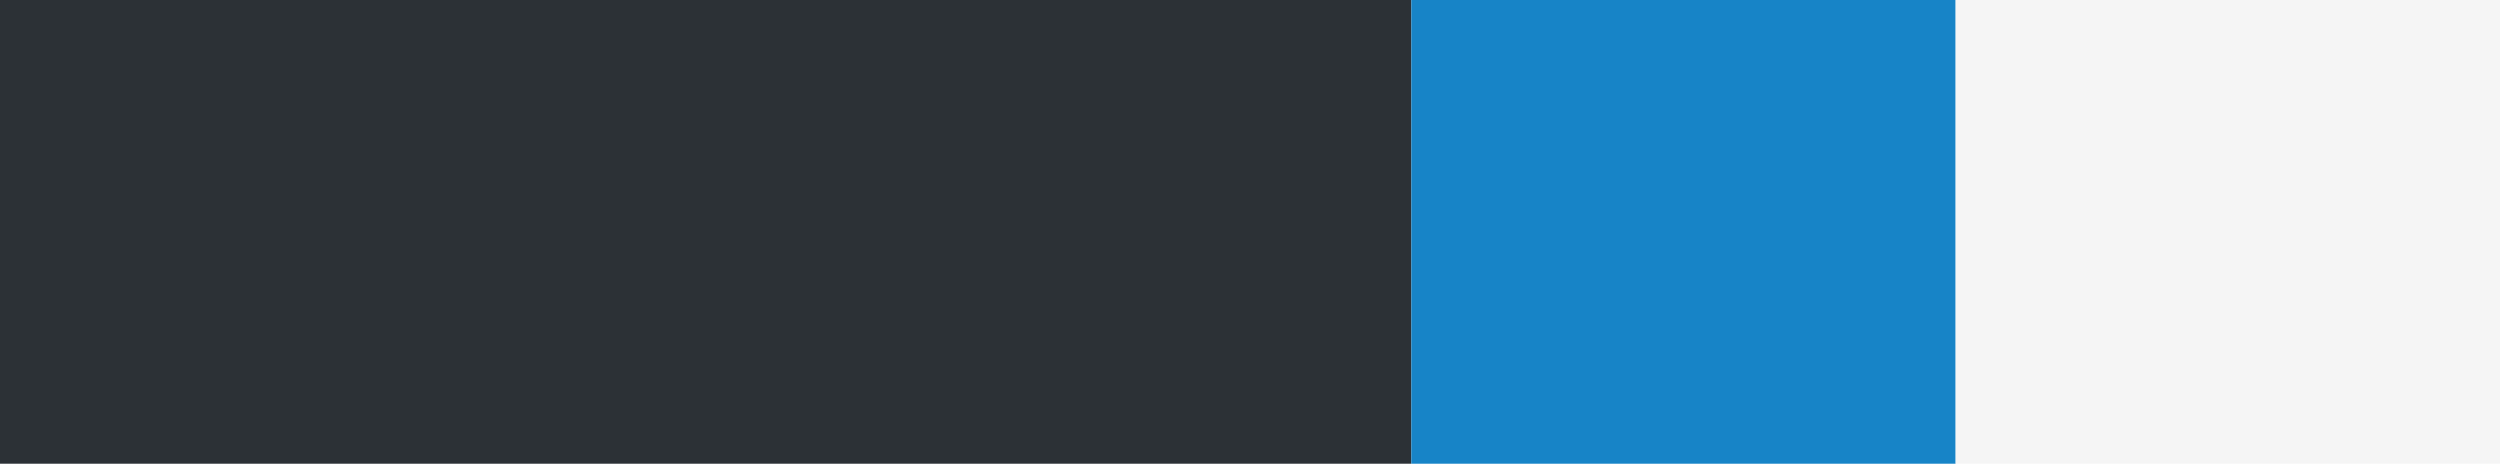
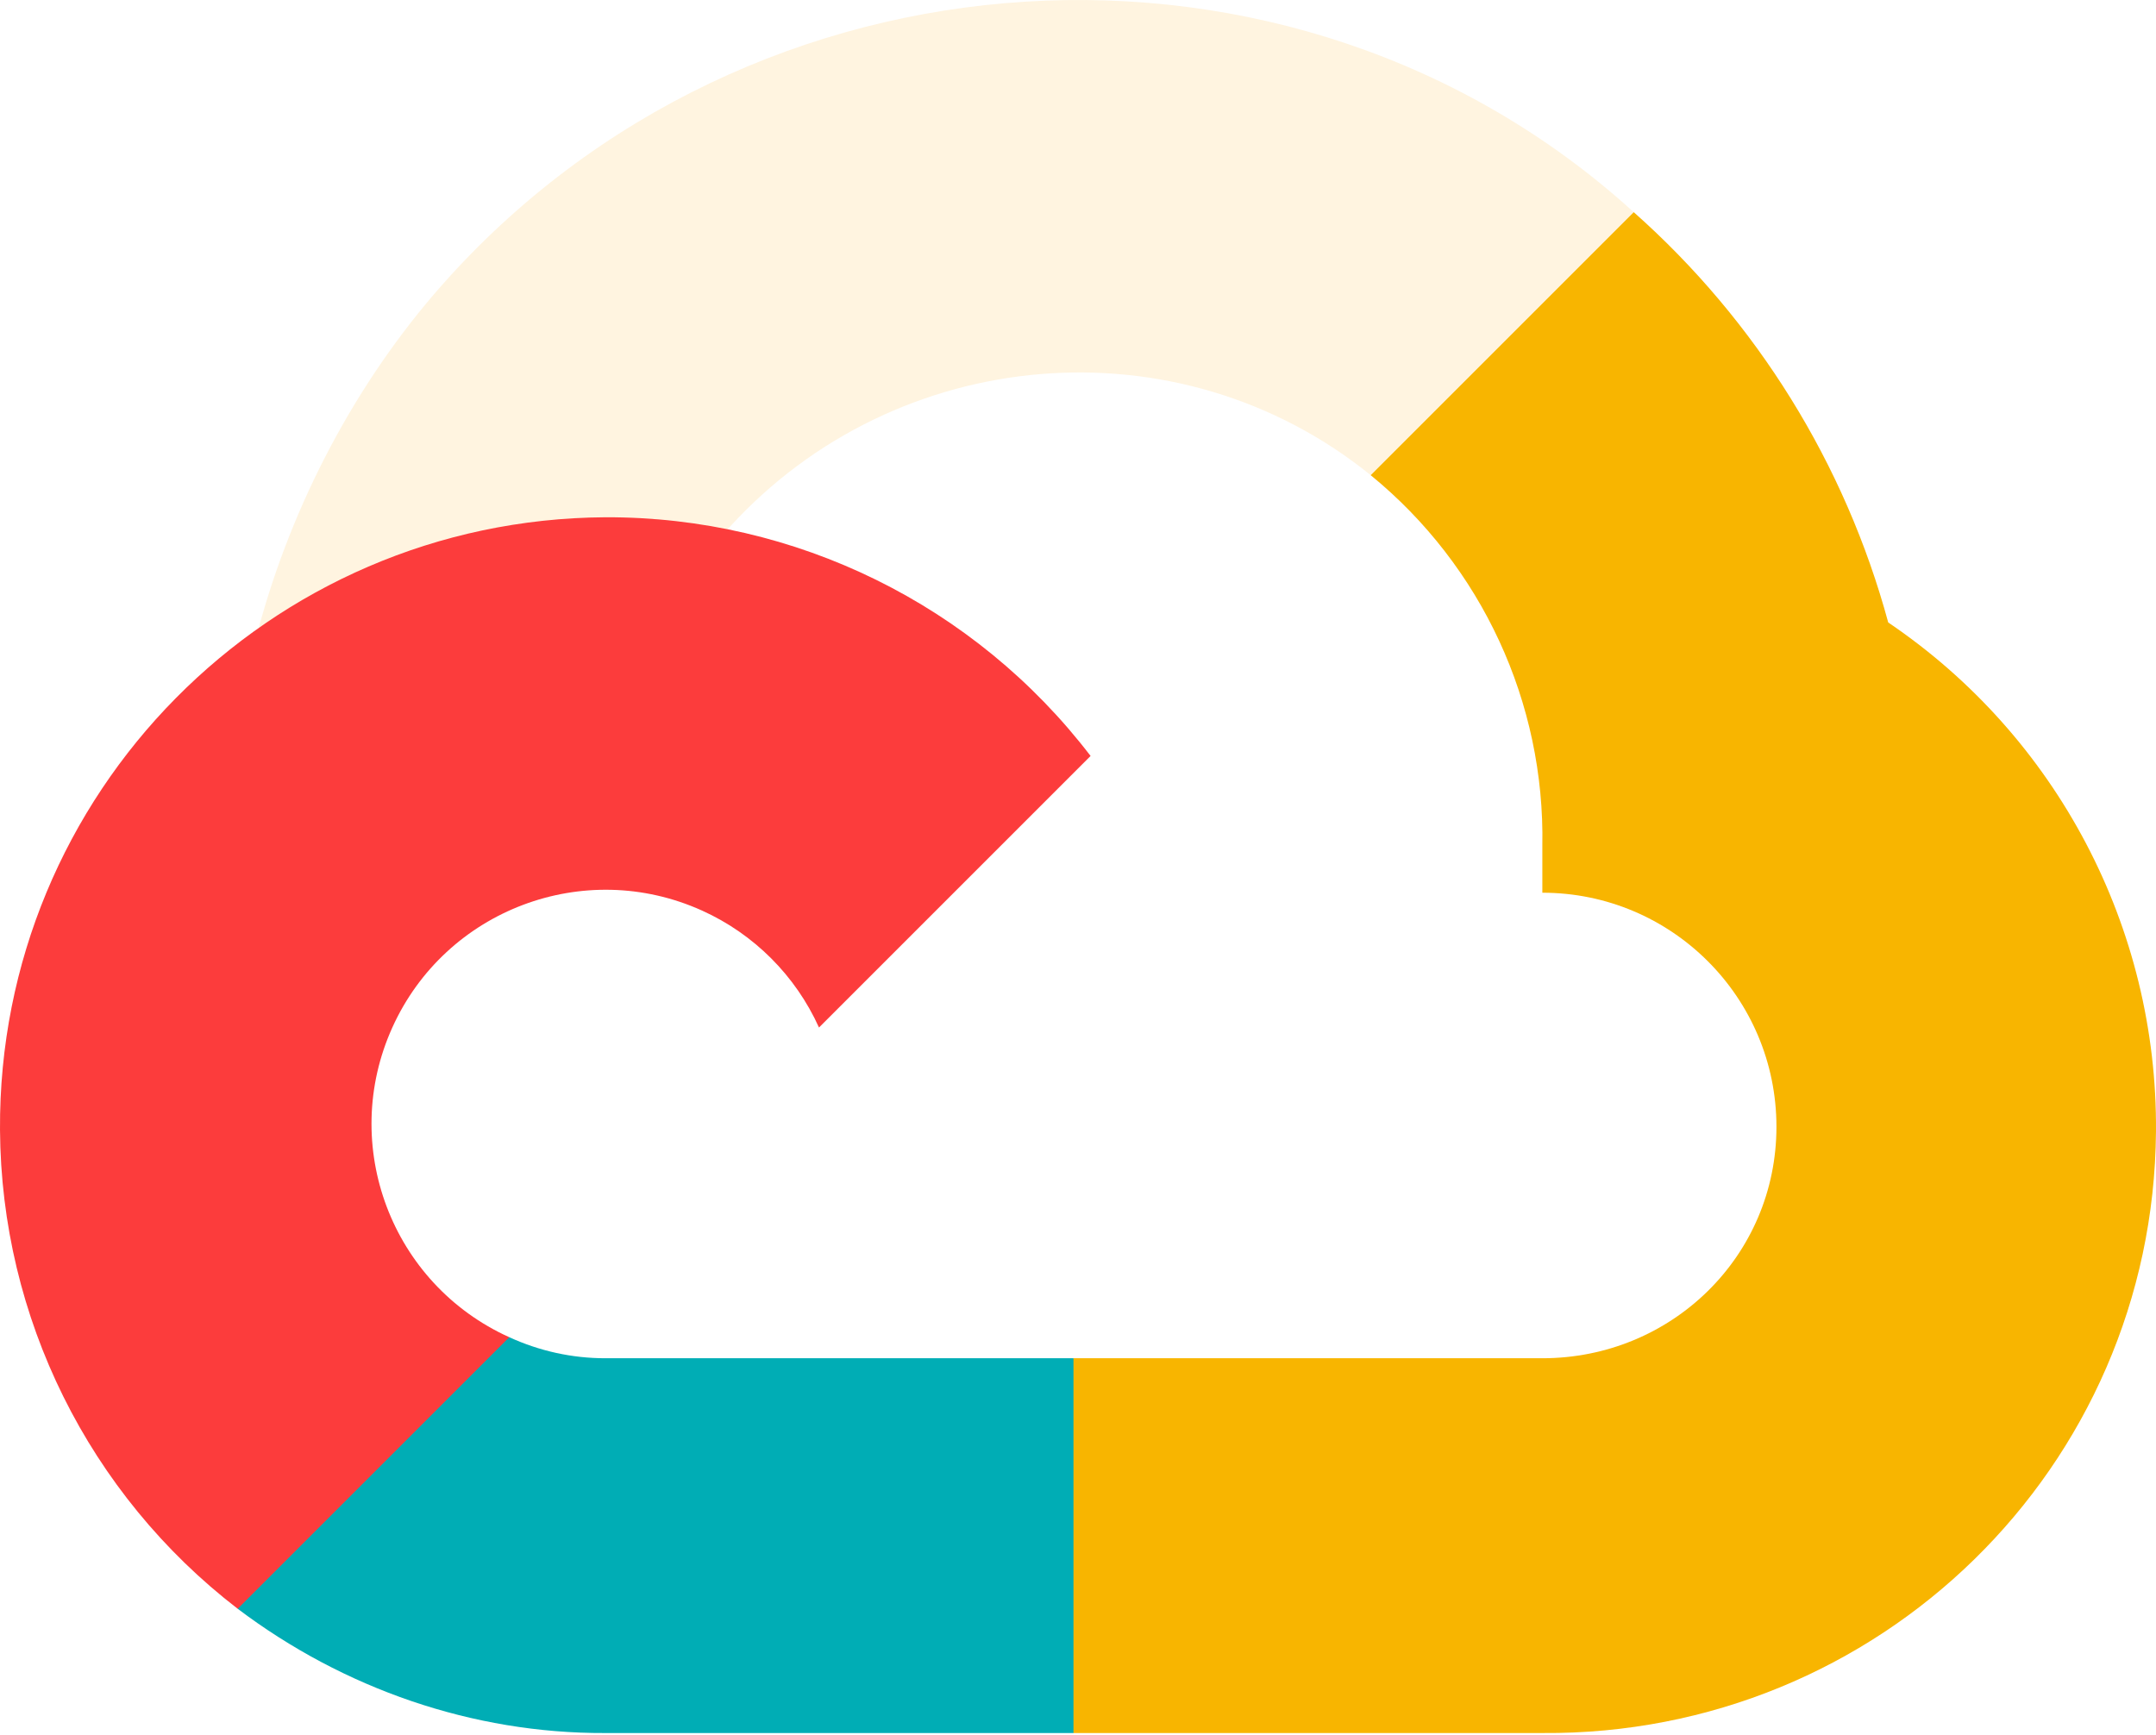
- <svg xmlns="http://www.w3.org/2000/svg" version="1.1" id="Layer_1" x="0px" y="0px" width="124px" height="23px" viewBox="-337 239 124 23" style="enable-background:new -337 239 124 23;" xml:space="preserve">
-   <style type="text/css">
- 	.st0{fill:#2C3136;}
- 	.st1{fill:#1784C7;}
- 	.st2{fill:#F5F5F5;}
- </style>
+ <svg xmlns="http://www.w3.org/2000/svg" width="256px" height="206px" viewBox="0 0 256 206" version="1.1" preserveAspectRatio="xMidYMid">
  <g>
-     <rect id="Rectangle-path" x="-337" y="239" class="st0" width="70" height="23" />
-     <rect id="Rectangle-path_1_" x="-267" y="239" class="st1" width="27" height="23" />
-     <rect id="Rectangle-path_2_" x="-240" y="239" class="st2" width="27" height="23" />
+     <path d="M170.252,56.819 L192.505,34.566 L193.988,25.196 C153.437,-11.677 88.976,-7.496 52.421,33.92 C42.267,45.423 34.734,59.764 30.717,74.573 L38.687,73.45 L83.192,66.111 L86.628,62.597 C106.425,40.855 139.898,37.93 162.756,56.429 L170.252,56.819 Z" fill="#FFF4E0" />
+     <path d="M224.205,73.918 C219.09,55.082 208.589,38.149 193.988,25.196 L162.756,56.428 C175.944,67.204 183.457,83.438 183.135,100.465 L183.135,106.009 C198.486,106.009 210.932,118.454 210.932,133.805 C210.932,149.157 198.486,161.29 183.135,161.29 L127.464,161.29 L121.998,167.224 L121.998,200.564 L127.464,205.795 L183.135,205.795 C223.065,206.106 255.687,174.301 255.998,134.371 C256.186,110.168 244.253,87.478 224.205,73.918" fill="#F8B500" />
+     <path d="M71.87,205.796 L127.463,205.796 L127.463,161.29 L71.87,161.29 C67.909,161.289 64.073,160.438 60.471,158.792 L52.584,161.212 L30.175,183.465 L28.223,191.039 C40.79,200.528 56.123,205.864 71.87,205.796" fill="#00ADB5" />
+     <path d="M71.87,61.425 C31.939,61.663 -0.237,94.228 0.001,134.157 C0.134,156.456 10.548,177.446 28.223,191.038 L60.471,158.792 C46.48,152.47 40.263,136.006 46.584,122.016 C52.904,108.025 69.37,101.808 83.359,108.129 C89.524,110.913 94.461,115.852 97.246,122.016 L129.494,89.769 C115.773,71.832 94.453,61.344 71.87,61.425" fill="#FC3C3C" />
  </g>
</svg>
